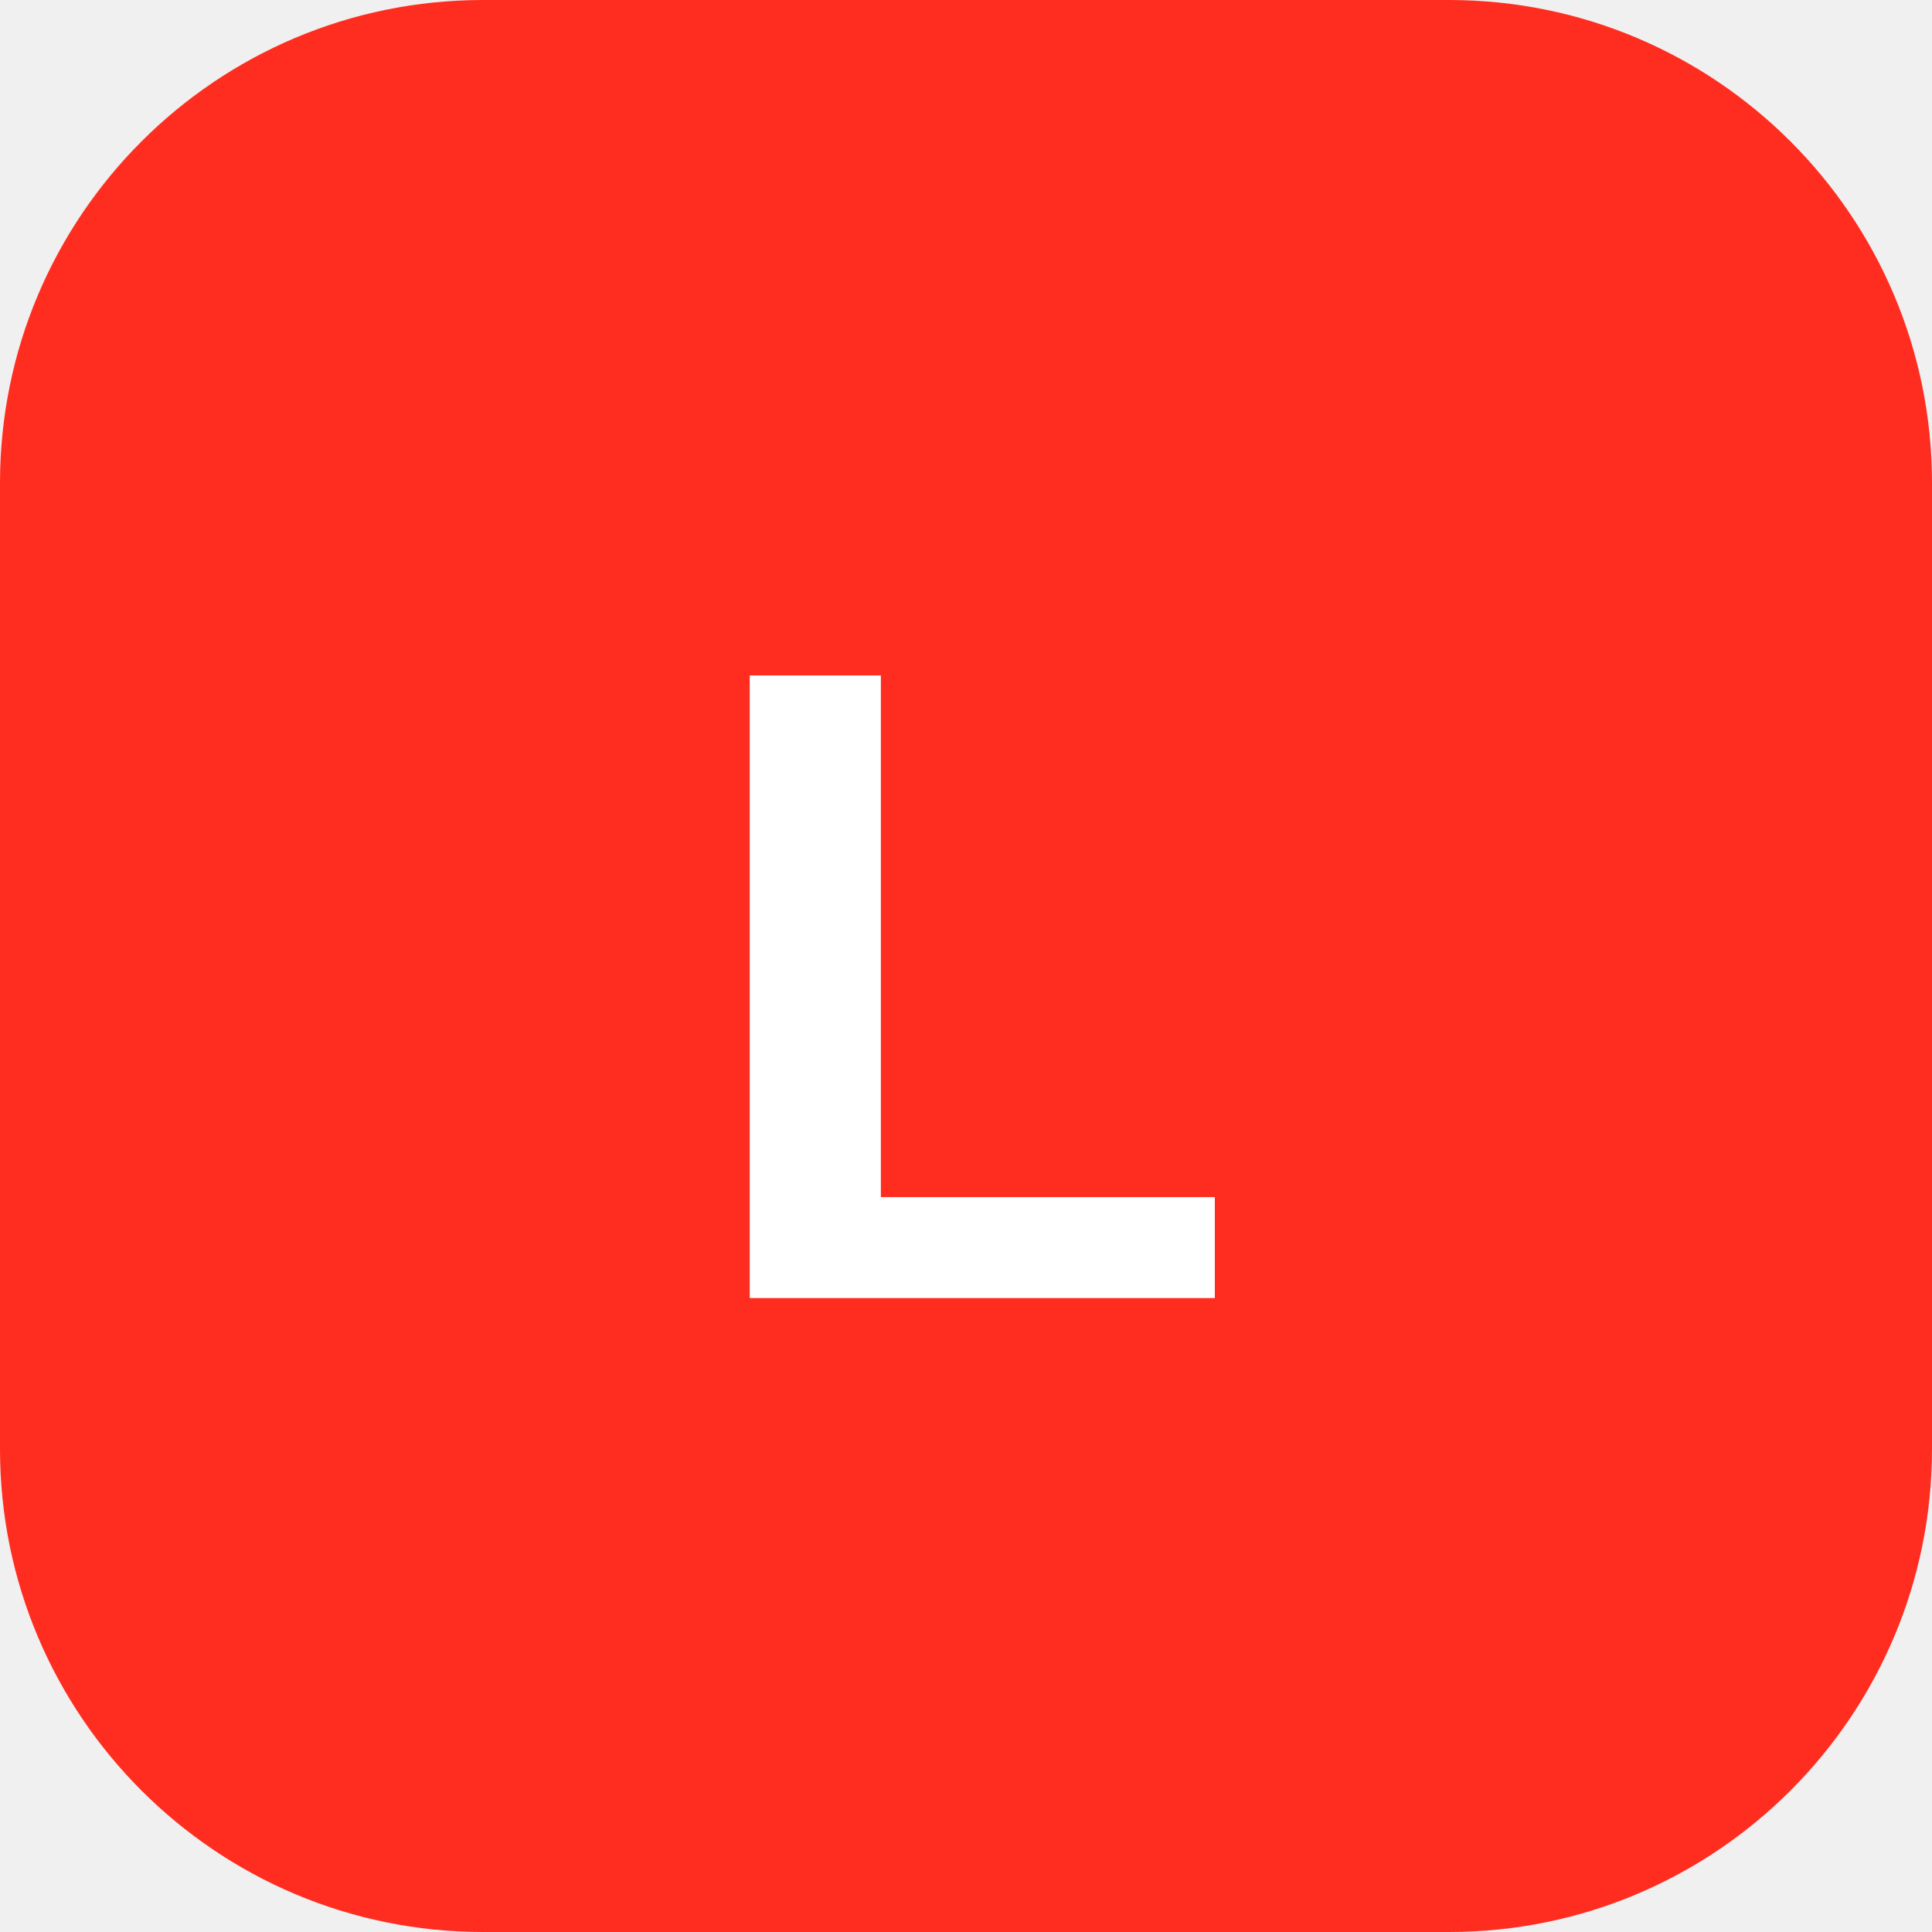
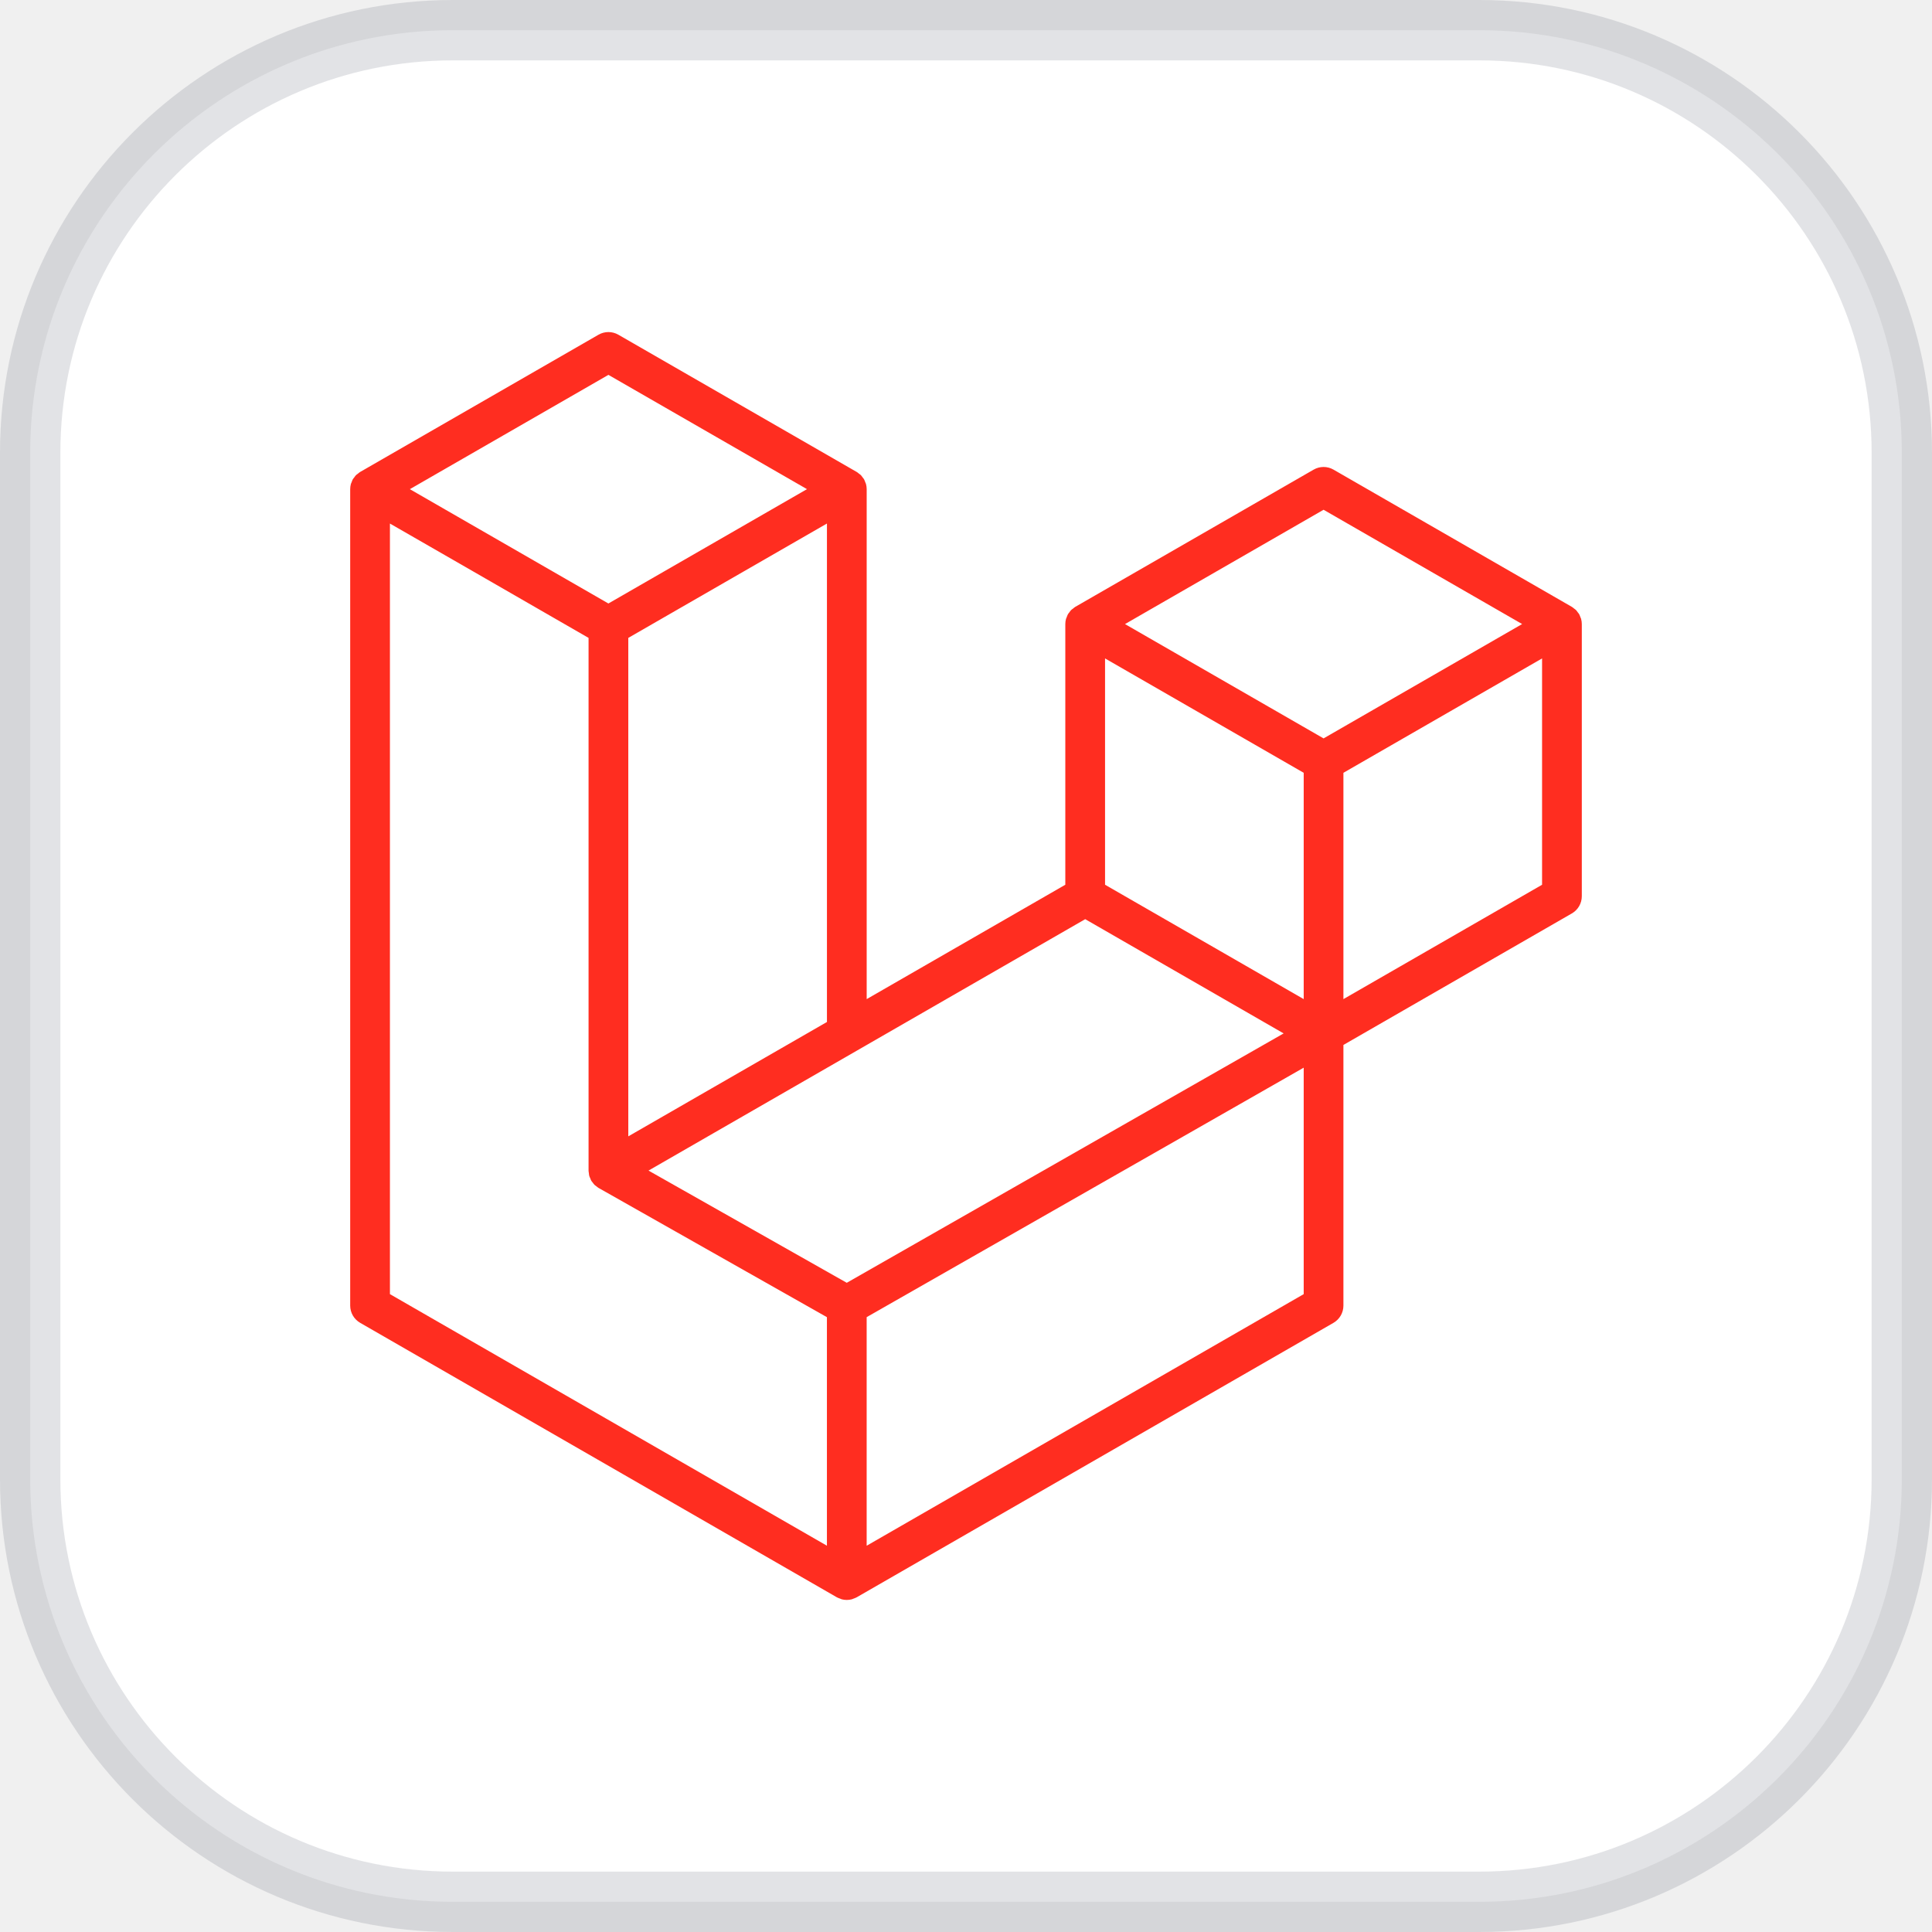
<svg xmlns="http://www.w3.org/2000/svg" viewBox="0 0 32 32">
-   <rect width="32" height="32" rx="8" fill="#FF2D20" />
-   <text x="16" y="21.5" text-anchor="middle" font-family="Arial, Helvetica, sans-serif" font-weight="700" font-size="15" fill="#fff">L</text>
+   <rect x=".5" y=".5" width="31" height="31" rx="7" fill="#fff" stroke="#0F172A" stroke-opacity=".12" />
+   <g transform="matrix(0.41083 0 0 0.41083 5.8003 5.5)">
+     <path fill="#FF2D20" fill-rule="evenodd" d="M49.626 11.564a.809.809 0 0 1 .028.209v10.972a.8.8 0 0 1-.402.694l-9.209 5.302V39.25c0 .286-.152.55-.4.694L20.42 51.01c-.044.025-.092.041-.14.058-.018.006-.035.017-.054.022a.805.805 0 0 1-.41 0c-.022-.006-.042-.018-.063-.026-.044-.016-.09-.03-.132-.054L.402 39.944A.801.801 0 0 1 0 39.25V6.334c0-.072.01-.142.028-.21.006-.023.02-.044.028-.067.015-.042.029-.085.051-.124.015-.026.037-.047.055-.071.023-.032.044-.065.071-.093.023-.023.053-.04.079-.06.029-.024.055-.05.088-.069h.001l9.61-5.533a.802.802 0 0 1 .8 0l9.61 5.533h.002c.032.02.059.045.088.068.026.02.055.038.078.06.028.029.048.062.072.094.017.024.04.045.054.071.023.04.036.082.052.124.008.023.022.044.028.068a.809.809 0 0 1 .028.209v20.559l8.008-4.611v-10.51c0-.07.01-.141.028-.208.007-.024.02-.045.028-.068.016-.042.03-.085.052-.124.015-.026.037-.047.054-.071.024-.032.044-.065.072-.093.023-.023.052-.04.078-.06.03-.024.056-.05.088-.069h.001l9.611-5.533a.801.801 0 0 1 .8 0l9.61 5.533c.034.02.06.045.09.068.025.02.054.038.077.06.028.029.048.062.072.094.018.024.04.045.054.071.023.039.036.082.052.124.009.023.022.044.028.068zm-1.574 10.718v-9.124l-3.363 1.936-4.646 2.675v9.124l8.01-4.611zm-9.61 16.505v-9.13l-4.57 2.61-13.05 7.448v9.216l17.62-10.144zM1.602 7.719v31.068L19.22 48.93v-9.214l-9.204-5.209-.003-.002-.004-.002c-.031-.018-.057-.044-.086-.066-.025-.02-.054-.036-.076-.058l-.002-.003c-.026-.025-.044-.056-.066-.084-.02-.027-.044-.05-.06-.078l-.001-.003c-.018-.03-.029-.066-.042-.1-.013-.03-.03-.058-.038-.09v-.001c-.01-.038-.012-.078-.016-.117-.004-.03-.012-.06-.012-.09v-.002-21.481L4.965 9.654 1.602 7.72zm8.81-5.994L2.405 6.334l8.005 4.609 8.006-4.61-8.006-4.608zm4.164 28.764l4.645-2.674V7.719l-3.363 1.936-4.646 2.675v20.096l3.364-1.937zM39.243 7.164l-8.006 4.609 8.006 4.609 8.005-4.61-8.005-4.608zm-.801 10.605l-4.646-2.675-3.363-1.936v9.124l4.645 2.674 3.364 1.937v-9.124zM20.02 38.33l11.743-6.704 5.87-3.35-8-4.606-9.211 5.303-8.395 4.833 7.993 4.524z" />
+   </g>
</svg>
